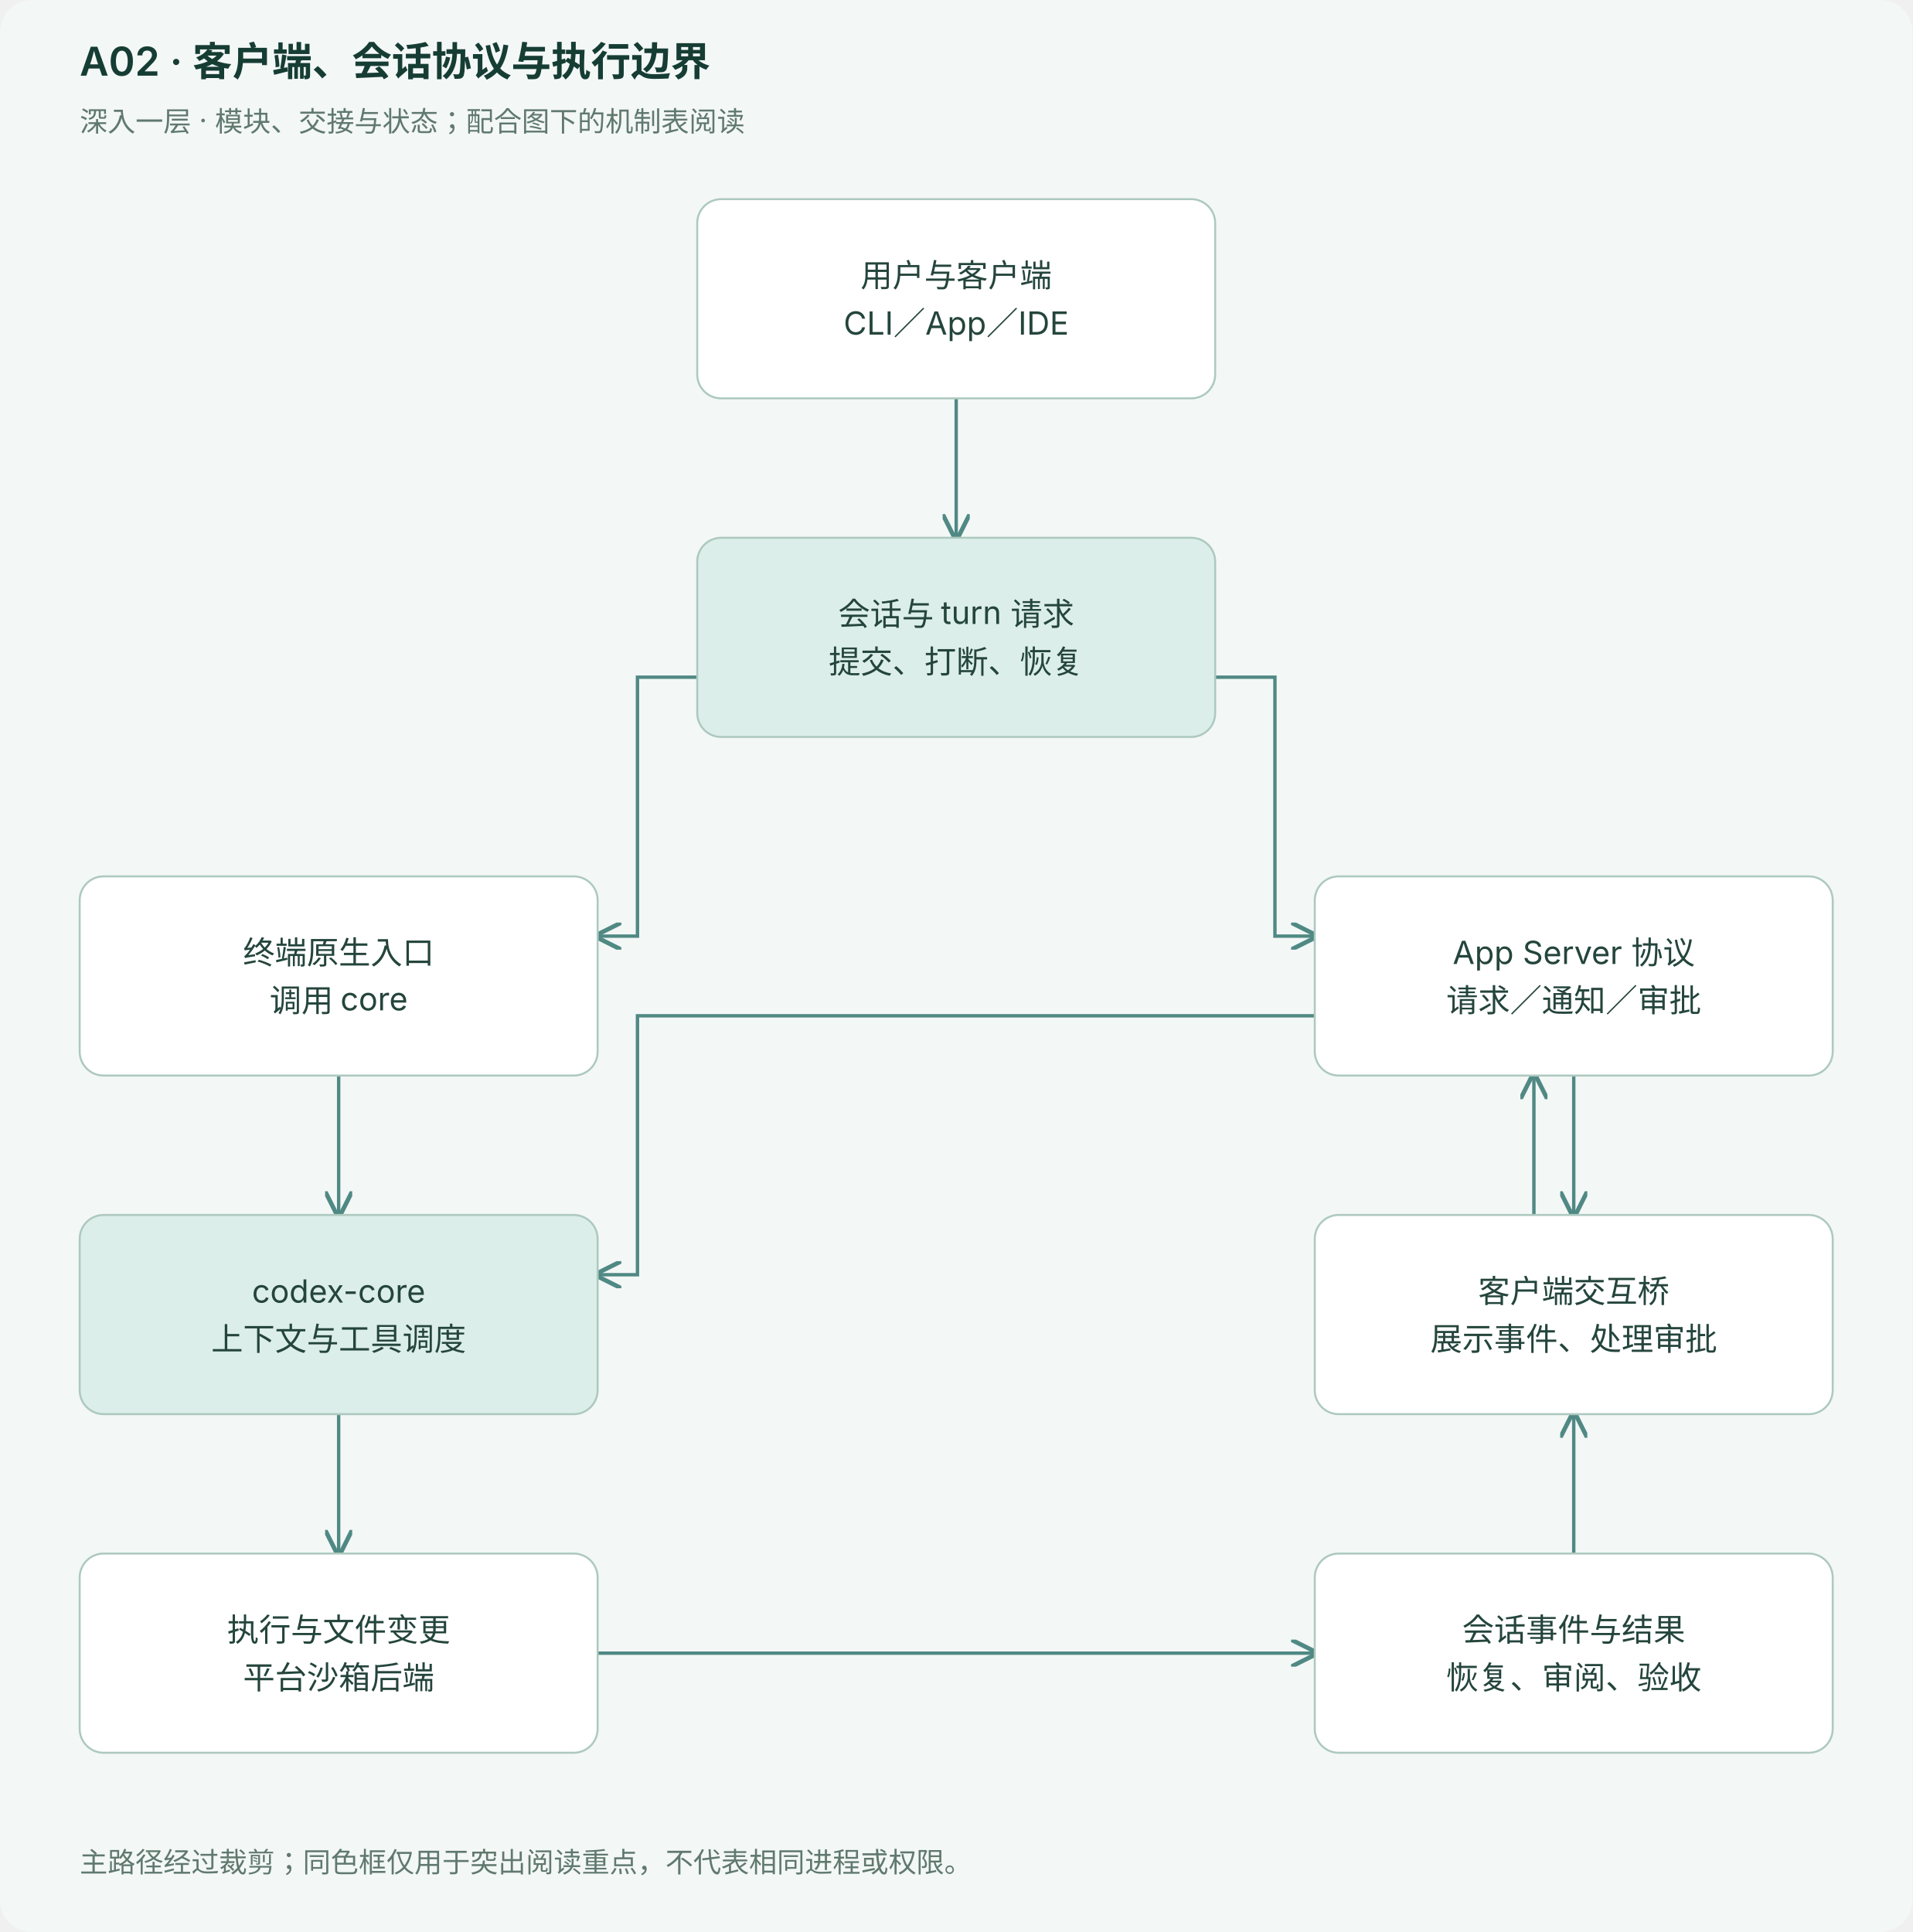
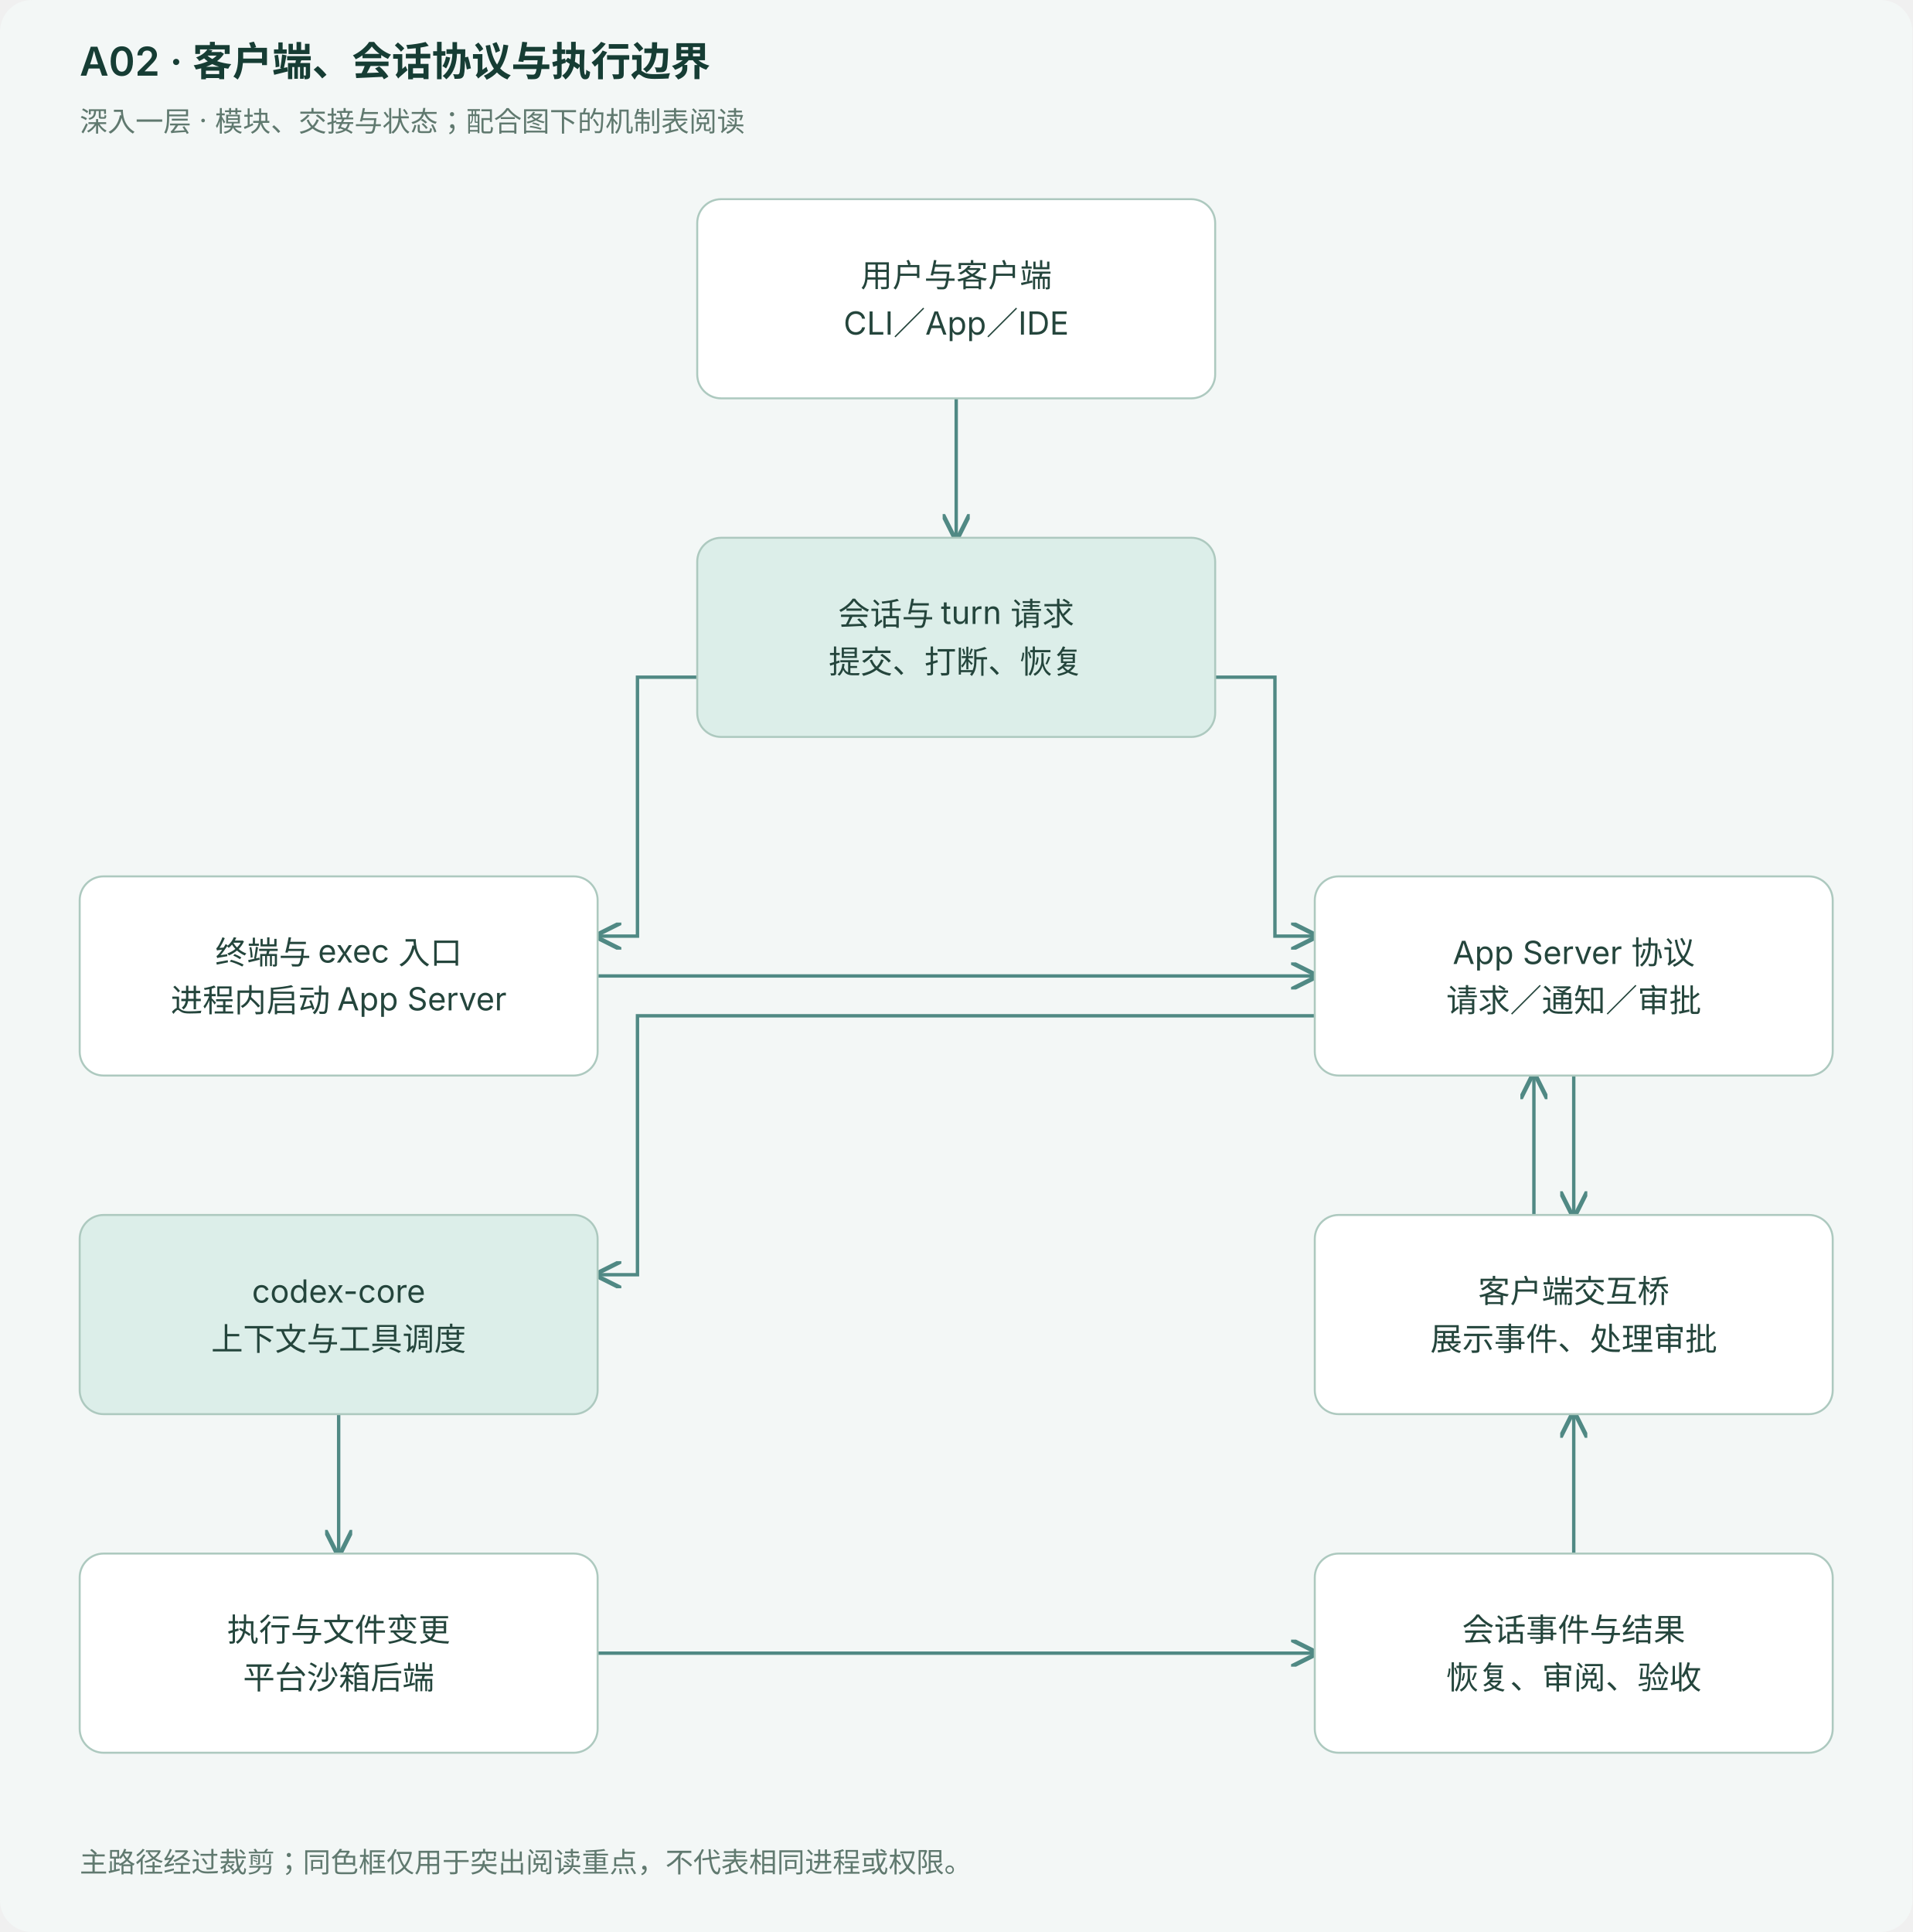
<svg xmlns="http://www.w3.org/2000/svg" viewBox="0 0 960 970" role="img" aria-label="A02 · 客户端、会话协议与执行边界">
  <defs>
    <marker id="arrow" markerWidth="8" markerHeight="8" refX="7" refY="4" orient="auto">
      <path d="M0 0 L8 4 L0 8" fill="none" stroke="#508984" stroke-width="1.3" />
    </marker>
  </defs>
  <style>text{font-family:system-ui,-apple-system,'PingFang SC','Microsoft YaHei',sans-serif}</style>
  <rect width="960" height="970" rx="16" fill="#f3f7f6" />
  <text x="40" y="38" font-size="20" font-weight="600" fill="#163d34">A02 · 客户端、会话协议与执行边界</text>
  <text x="40" y="66" font-size="14" fill="#60796f">深入一层 · 模块、交接与状态；配合图下的机制表阅读</text>
  <path class="edge-halo" d="M480 200 L480 270" fill="none" stroke="#f3f7f6" stroke-width="6" />
  <path data-edge="1-2" d="M480 200 L480 270" fill="none" stroke="#508984" stroke-width="1.7" marker-end="url(#arrow)" />
  <path class="edge-halo" d="M350 340 L320 340 L320 470 L300 470" fill="none" stroke="#f3f7f6" stroke-width="6" />
  <path data-edge="2-3" d="M350 340 L320 340 L320 470 L300 470" fill="none" stroke="#508984" stroke-width="1.7" marker-end="url(#arrow)" />
  <path class="edge-halo" d="M610 340 L640 340 L640 470 L660 470" fill="none" stroke="#f3f7f6" stroke-width="6" />
  <path data-edge="2-4" d="M610 340 L640 340 L640 470 L660 470" fill="none" stroke="#508984" stroke-width="1.7" marker-end="url(#arrow)" />
-   <path class="edge-halo" d="M170 540 L170 610" fill="none" stroke="#f3f7f6" stroke-width="6" />
-   <path data-edge="3-5" d="M170 540 L170 610" fill="none" stroke="#508984" stroke-width="1.7" marker-end="url(#arrow)" />
+   <path class="edge-halo" d="M300 490 L660 490" fill="none" stroke="#f3f7f6" stroke-width="6" />
+   <path data-edge="3-4" d="M300 490 L660 490" fill="none" stroke="#508984" stroke-width="1.7" marker-end="url(#arrow)" />
  <path class="edge-halo" d="M660 510 L320 510 L320 640 L300 640" fill="none" stroke="#f3f7f6" stroke-width="6" />
  <path data-edge="4-5" d="M660 510 L320 510 L320 640 L300 640" fill="none" stroke="#508984" stroke-width="1.7" marker-end="url(#arrow)" />
  <path class="edge-halo" d="M790 540 L790 610" fill="none" stroke="#f3f7f6" stroke-width="6" />
  <path data-edge="4-6" d="M790 540 L790 610" fill="none" stroke="#508984" stroke-width="1.7" marker-end="url(#arrow)" />
  <path class="edge-halo" d="M770 610 L770 540" fill="none" stroke="#f3f7f6" stroke-width="6" />
  <path data-edge="6-4" d="M770 610 L770 540" fill="none" stroke="#508984" stroke-width="1.7" marker-end="url(#arrow)" />
  <path class="edge-halo" d="M170 710 L170 780" fill="none" stroke="#f3f7f6" stroke-width="6" />
  <path data-edge="5-7" d="M170 710 L170 780" fill="none" stroke="#508984" stroke-width="1.7" marker-end="url(#arrow)" />
  <path class="edge-halo" d="M300 830 L660 830" fill="none" stroke="#f3f7f6" stroke-width="6" />
  <path data-edge="7-8" d="M300 830 L660 830" fill="none" stroke="#508984" stroke-width="1.7" marker-end="url(#arrow)" />
  <path class="edge-halo" d="M790 780 L790 710" fill="none" stroke="#f3f7f6" stroke-width="6" />
  <path data-edge="8-6" d="M790 780 L790 710" fill="none" stroke="#508984" stroke-width="1.7" marker-end="url(#arrow)" />
  <rect data-node="1" x="350" y="100" width="260" height="100" rx="12" fill="#ffffff" stroke="#adc9bf" />
  <text x="480.0" y="144.0" font-size="16" text-anchor="middle" fill="#24453c">用户与客户端</text>
  <text x="480.0" y="168.0" font-size="16" text-anchor="middle" fill="#24453c">CLI／App／IDE</text>
  <rect data-node="2" x="350" y="270" width="260" height="100" rx="12" fill="#dceee9" stroke="#adc9bf" />
  <text x="480.0" y="314.0" font-size="16" text-anchor="middle" fill="#24453c">会话与 turn 请求</text>
  <text x="480.0" y="338.0" font-size="16" text-anchor="middle" fill="#24453c">提交、打断、恢复</text>
  <rect data-node="3" x="40" y="440" width="260" height="100" rx="12" fill="#ffffff" stroke="#adc9bf" />
-   <text x="170.0" y="484.0" font-size="16" text-anchor="middle" fill="#24453c">终端原生入口</text>
-   <text x="170.0" y="508.0" font-size="16" text-anchor="middle" fill="#24453c">调用 core</text>
+   <text x="170.0" y="484.0" font-size="16" text-anchor="middle" fill="#24453c">终端与 exec 入口</text>
+   <text x="170.0" y="508.0" font-size="16" text-anchor="middle" fill="#24453c">进程内启动 App Server</text>
  <rect data-node="4" x="660" y="440" width="260" height="100" rx="12" fill="#ffffff" stroke="#adc9bf" />
  <text x="790.0" y="484.0" font-size="16" text-anchor="middle" fill="#24453c">App Server 协议</text>
  <text x="790.0" y="508.0" font-size="16" text-anchor="middle" fill="#24453c">请求／通知／审批</text>
  <rect data-node="5" x="40" y="610" width="260" height="100" rx="12" fill="#dceee9" stroke="#adc9bf" />
  <text x="170.0" y="654.0" font-size="16" text-anchor="middle" fill="#24453c">codex-core</text>
  <text x="170.0" y="678.0" font-size="16" text-anchor="middle" fill="#24453c">上下文与工具调度</text>
  <rect data-node="6" x="660" y="610" width="260" height="100" rx="12" fill="#ffffff" stroke="#adc9bf" />
  <text x="790.0" y="654.0" font-size="16" text-anchor="middle" fill="#24453c">客户端交互桥</text>
  <text x="790.0" y="678.0" font-size="16" text-anchor="middle" fill="#24453c">展示事件、处理审批</text>
  <rect data-node="7" x="40" y="780" width="260" height="100" rx="12" fill="#ffffff" stroke="#adc9bf" />
  <text x="170.0" y="824.0" font-size="16" text-anchor="middle" fill="#24453c">执行与文件变更</text>
  <text x="170.0" y="848.0" font-size="16" text-anchor="middle" fill="#24453c">平台沙箱后端</text>
  <rect data-node="8" x="660" y="780" width="260" height="100" rx="12" fill="#ffffff" stroke="#adc9bf" />
  <text x="790.0" y="824.0" font-size="16" text-anchor="middle" fill="#24453c">会话事件与结果</text>
  <text x="790.0" y="848.0" font-size="16" text-anchor="middle" fill="#24453c">恢复、审阅、验收</text>
  <text x="40" y="940" font-size="14" fill="#60796f">主路径经过裁剪；同色框仅用于突出阅读重点，不代表相同进程或权限。</text>
</svg>
